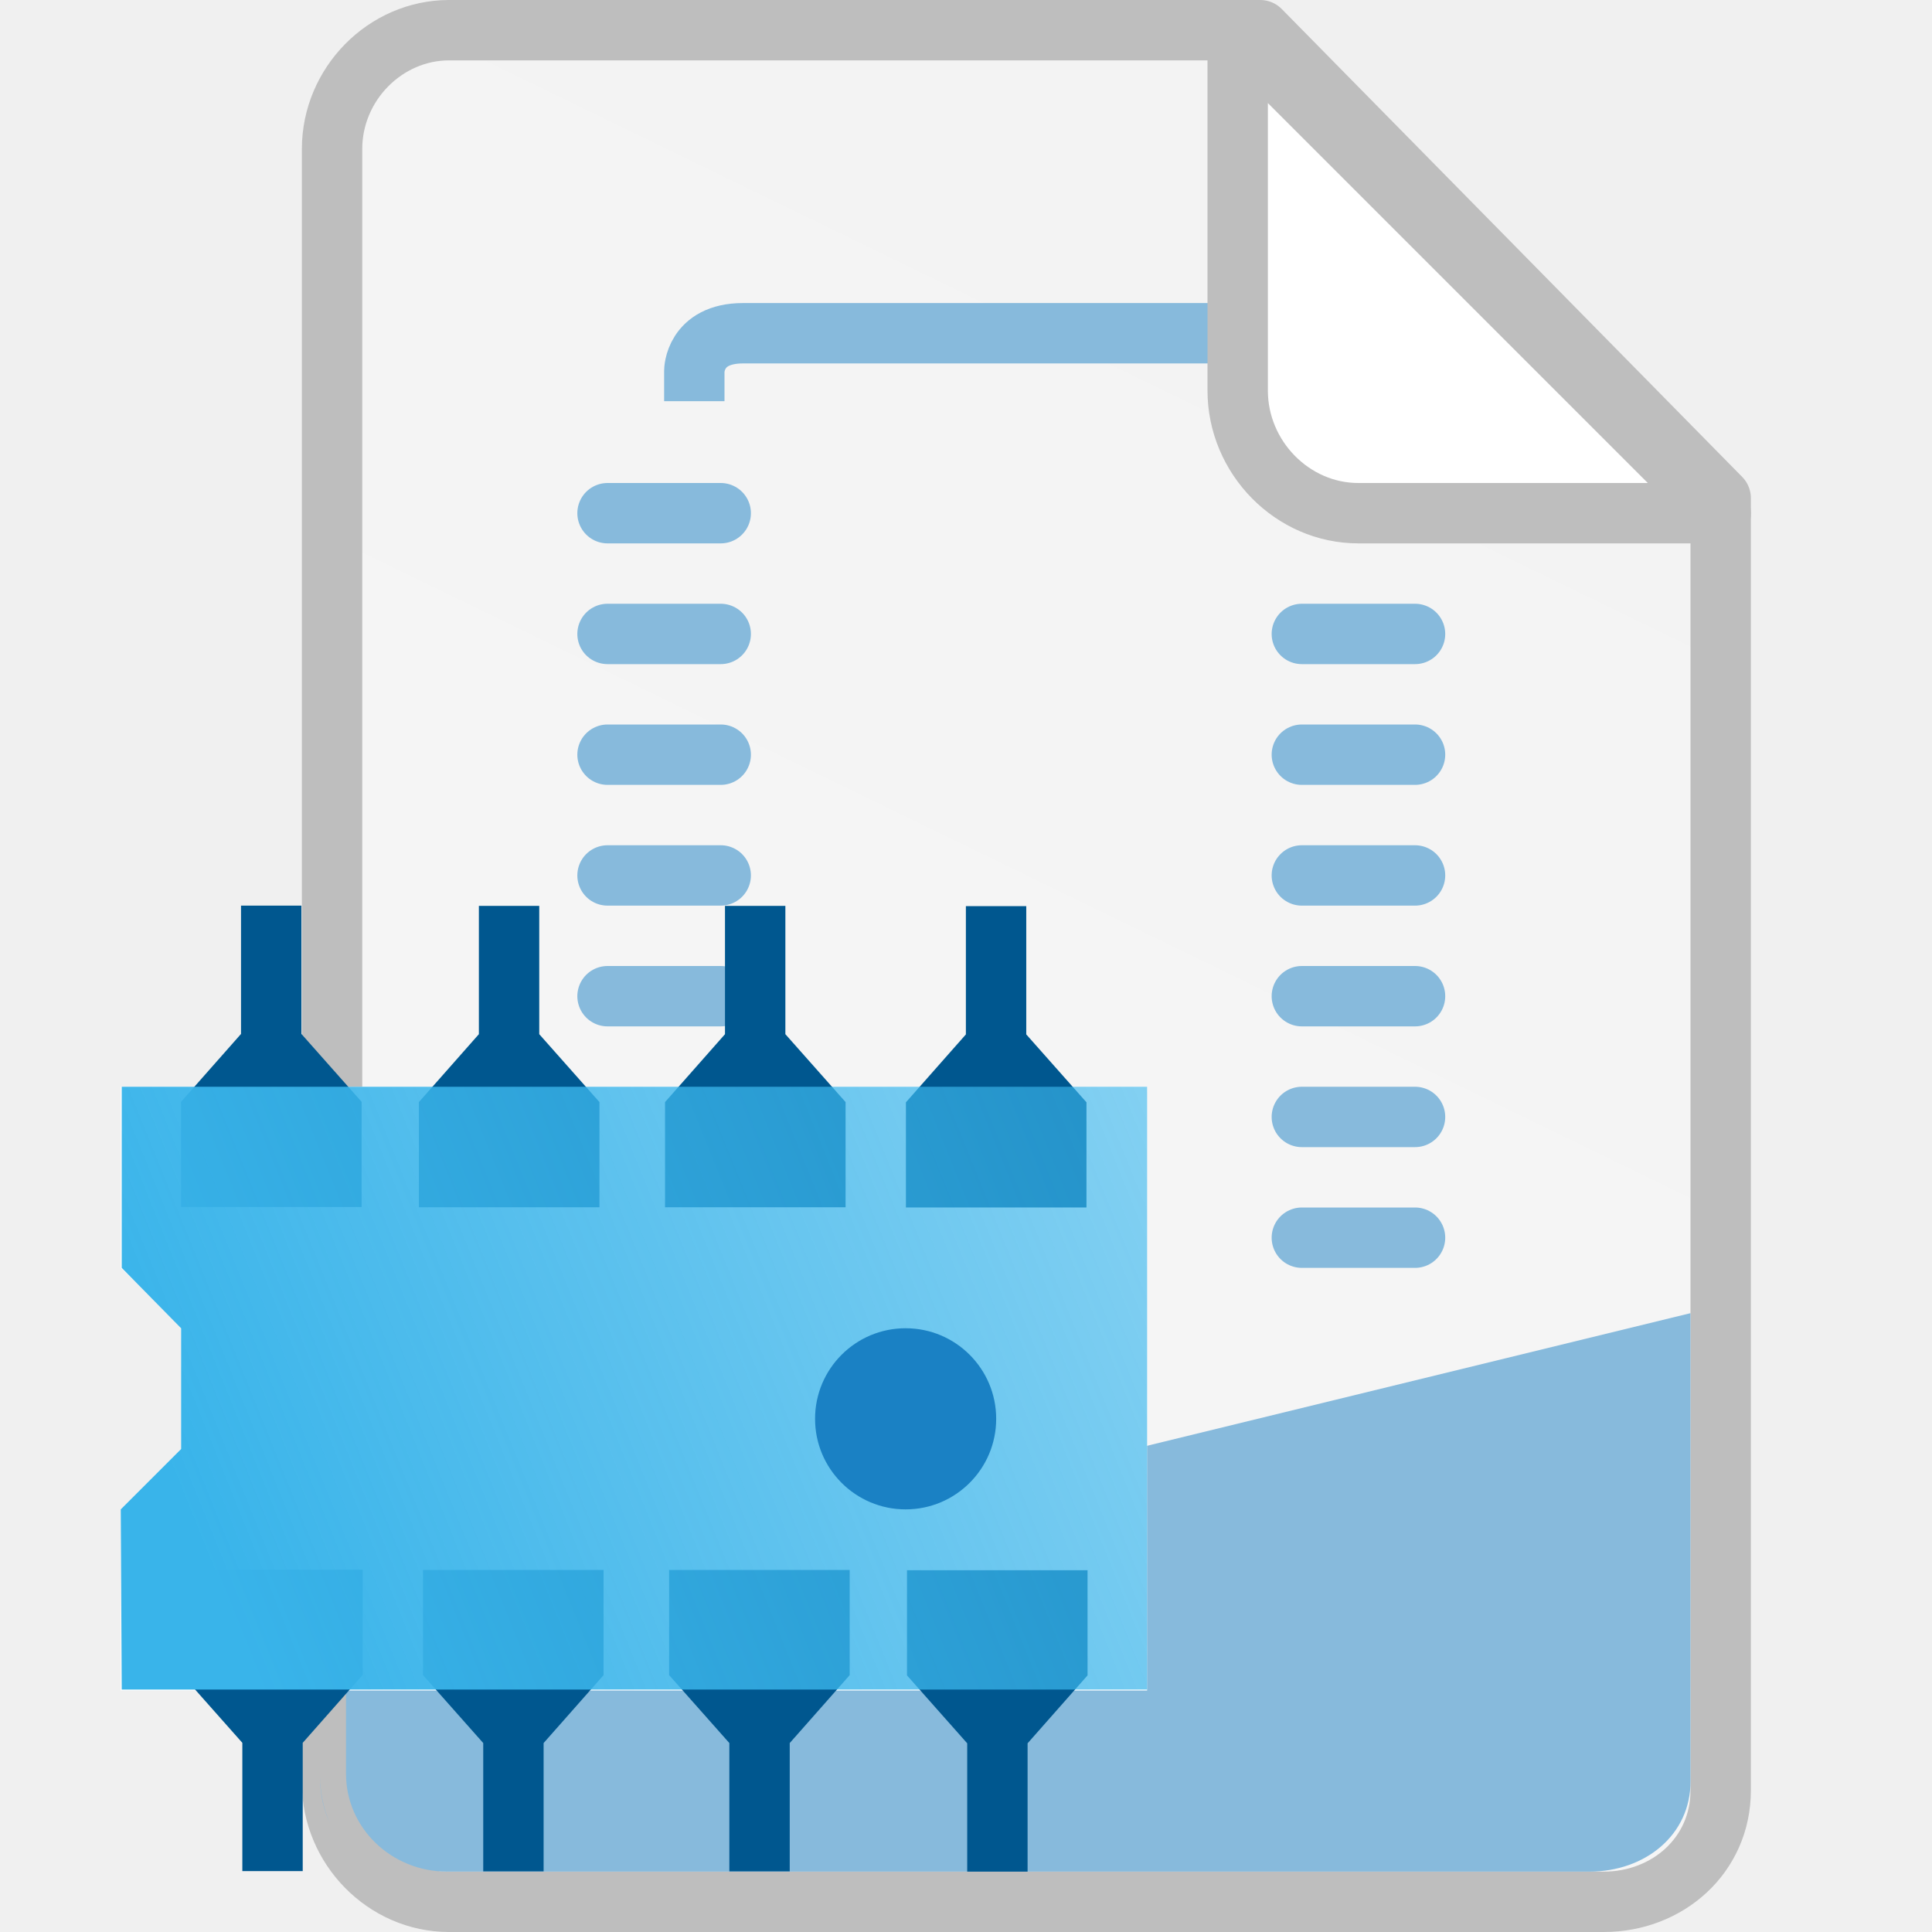
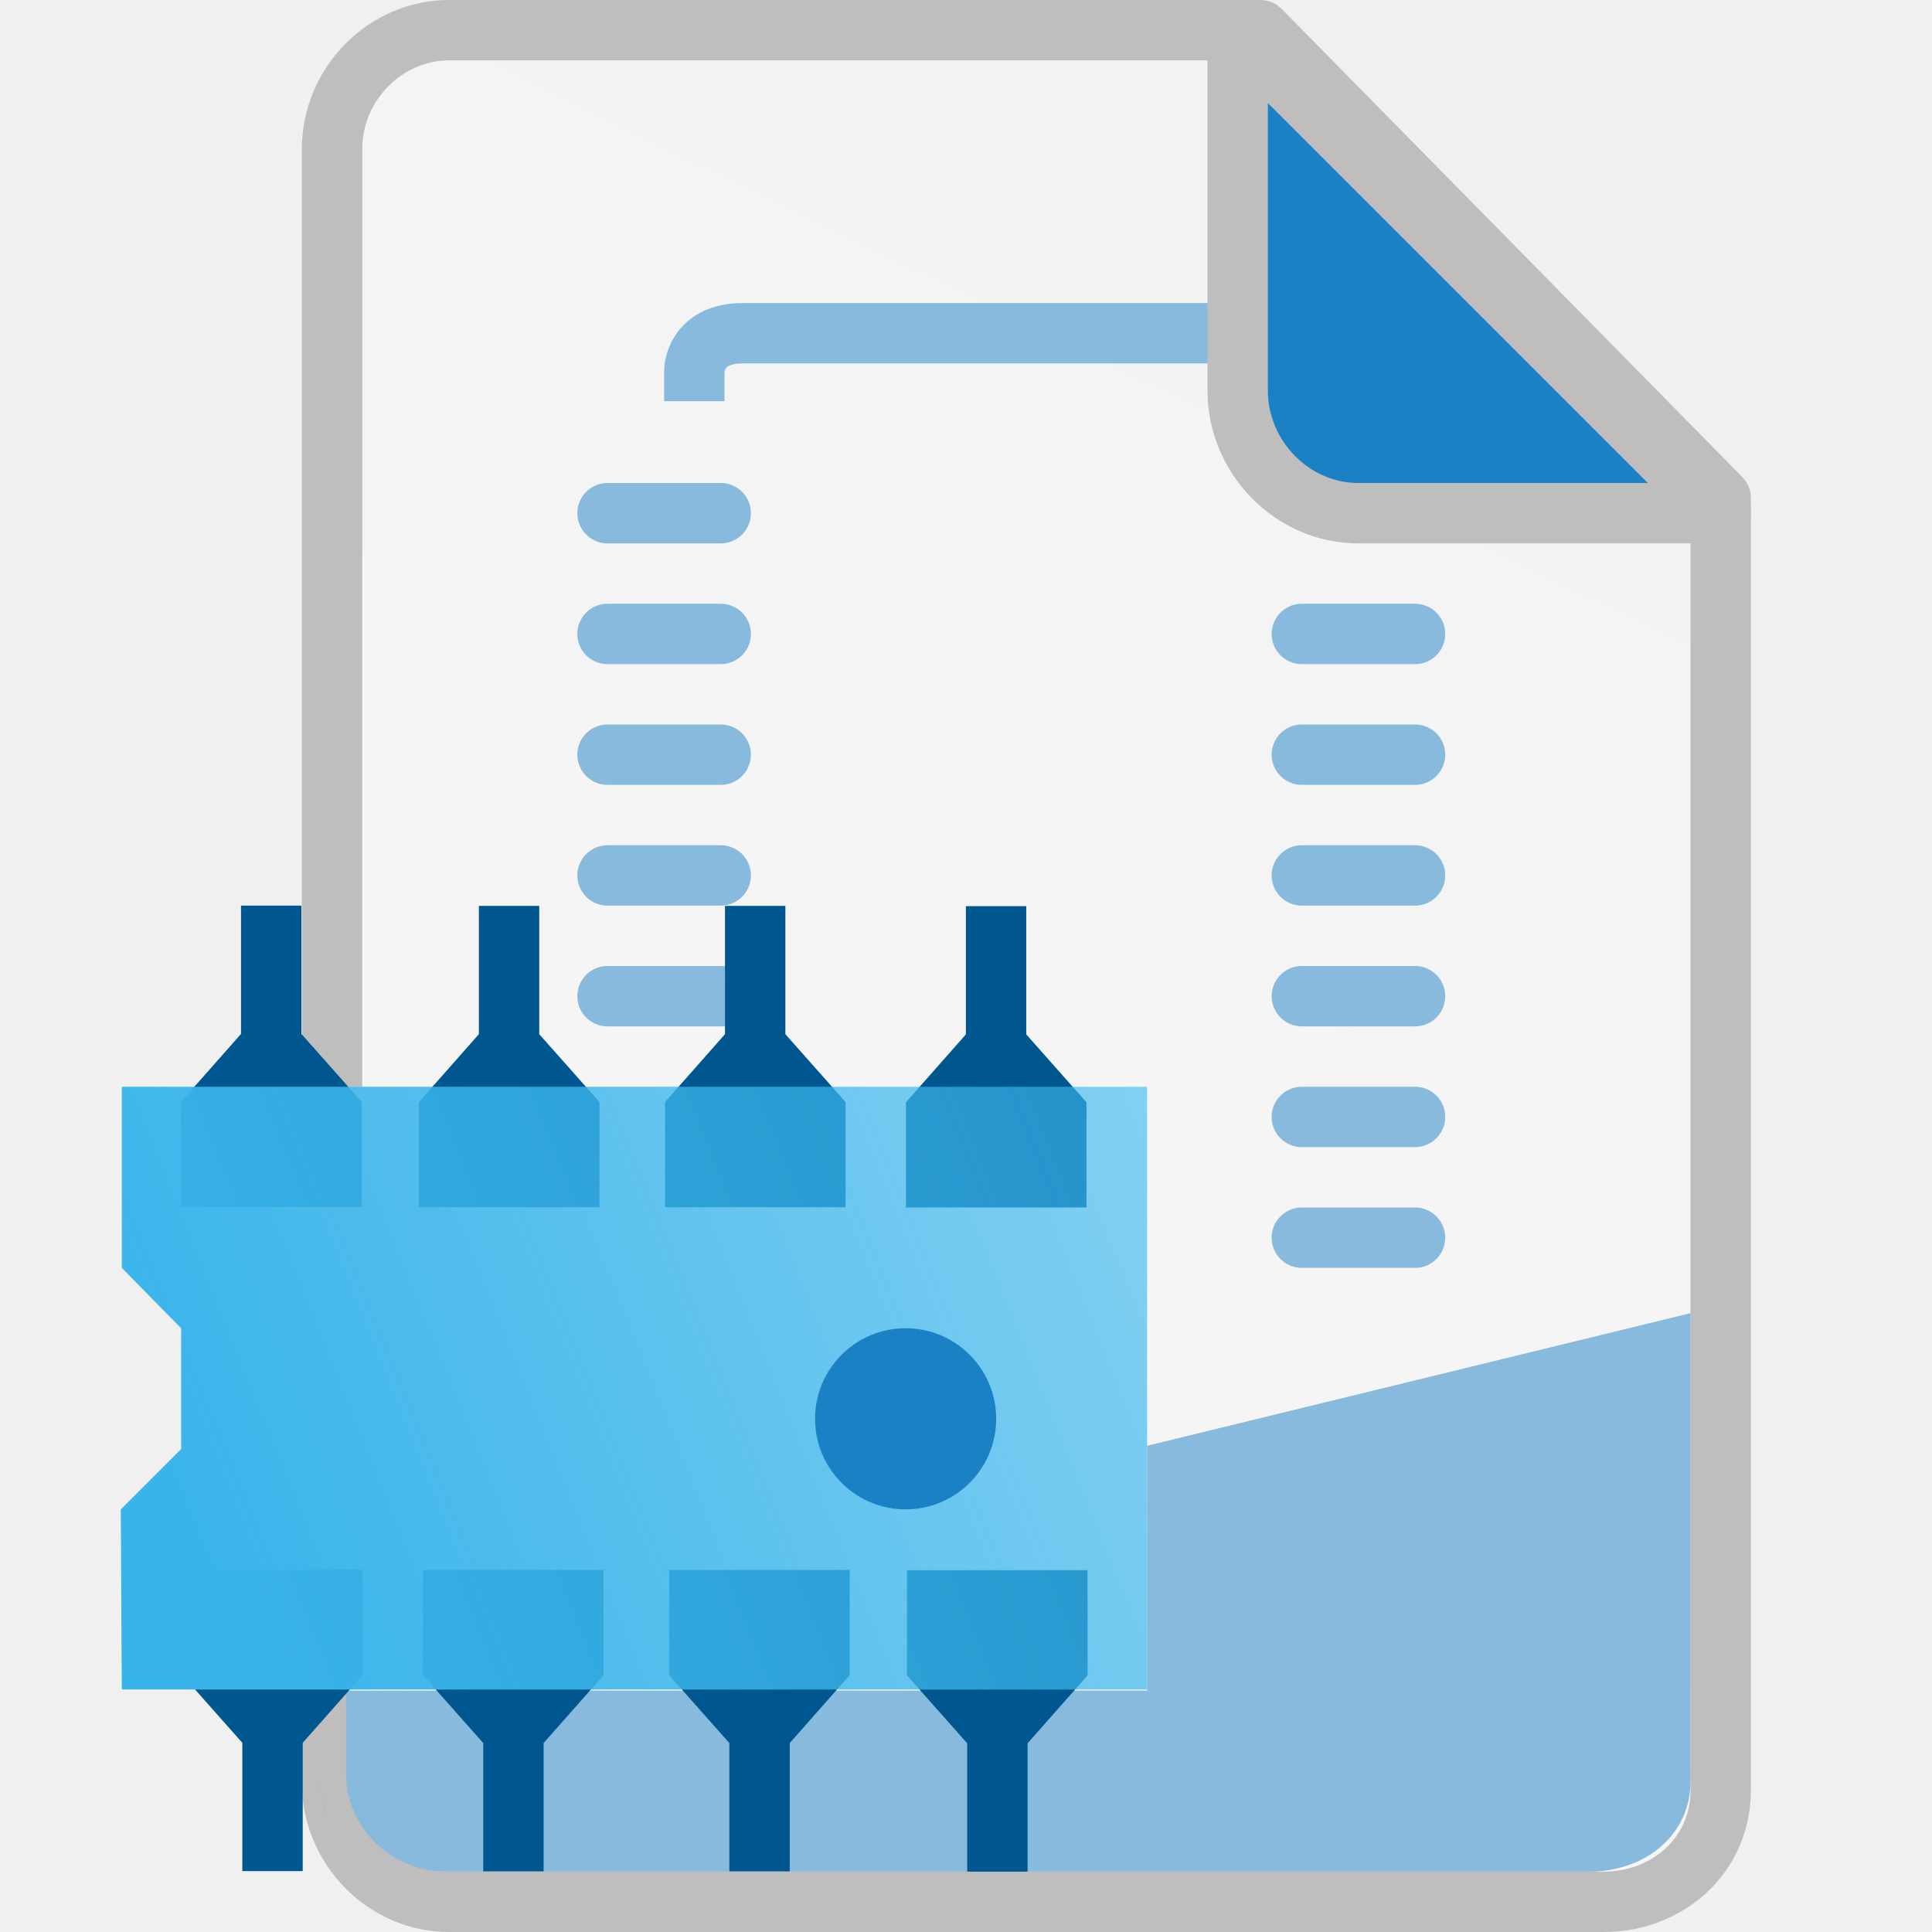
<svg xmlns="http://www.w3.org/2000/svg" xmlns:xlink="http://www.w3.org/1999/xlink" id="Слой_1" data-name="Слой 1" viewBox="0 0 32 32" version="1.1" width="32" height="32">
  <defs id="defs159429">
    <style id="style159427">.cls-1{fill:#1a81c4;}</style>
    <linearGradient xlink:href="#radialGradient1350" id="linearGradient5941" gradientUnits="userSpaceOnUse" gradientTransform="matrix(1.803461,0,0,1.83271,176.3104,139.9964)" x1="-160.867" y1="118.533" x2="-67.733" y2="-76.2" />
    <radialGradient id="radialGradient1350" cx="50.009" cy="23.272" r="28.023" gradientTransform="matrix(0,-0.4596185,0.818261,0,80.07145,-81.23916)" gradientUnits="userSpaceOnUse">
      <stop offset="0" stop-color="#2b4bed" id="stop1346" style="stop-color:#ffffff;stop-opacity:1" />
      <stop offset="1" stop-color="#2b2fb7" id="stop1348" style="stop-color:#f3f3f3;stop-opacity:1" />
    </radialGradient>
    <radialGradient id="radialGradient1350-3" cx="50.009" cy="23.272" r="28.023" gradientTransform="matrix(0,-0.4596185,0.818261,0,80.07145,-81.23916)" gradientUnits="userSpaceOnUse">
      <stop offset="0" stop-color="#2b4bed" id="stop1346-6" style="stop-color:#ffffff;stop-opacity:1" />
      <stop offset="1" stop-color="#2b2fb7" id="stop1348-7" style="stop-color:#f3f3f3;stop-opacity:1" />
    </radialGradient>
    <linearGradient xlink:href="#linearGradient2468" id="linearGradient2470" x1="-8.467" y1="-105.833" x2="78.317" y2="-137.583" gradientUnits="userSpaceOnUse" gradientTransform="matrix(2.054918,0,0,1.86227,22.07809,298.1698)" />
    <linearGradient id="linearGradient2468">
      <stop style="stop-color:#39b4ea;stop-opacity:1;" offset="0" id="stop2464" />
      <stop style="stop-color:#39b4ea;stop-opacity:0;" offset="1" id="stop2466" />
    </linearGradient>
  </defs>
  <g id="g45155" transform="matrix(0.25,0,0,0.25,2,0)">
    <path id="path5939" style="fill:url(#linearGradient5941);fill-opacity:1;stroke:#bebebe;stroke-width:4;stroke-linecap:square;stroke-linejoin:round;stroke-miterlimit:4;stroke-dasharray:none;stroke-dashoffset:0;stroke-opacity:1;paint-order:normal" d="m 21.747,2 h 53.747 L 106,33 v 85.619 C 106,122.917 102.482,126 98.253,126 H 21.747 C 17.518,126 14,122.425 14,118.127 V 9.873 C 14,5.575 17.518,2.005 21.747,2 Z" />
    <path style="fill:none;stroke:#87badc;stroke-width:4;stroke-linecap:square;stroke-miterlimit:4;stroke-dasharray:none;stroke-opacity:1;paint-order:fill markers stroke" d="m 38,24.578 c 0,0 0,-2.5 3.229,-2.5 h 39.82" id="path880" />
    <path id="path5956" style="fill:#87badc;fill-opacity:1;stroke:none;stroke-width:0.372;stroke-linecap:square;stroke-linejoin:round;stroke-miterlimit:4;stroke-dasharray:none;stroke-dashoffset:0;stroke-opacity:1;paint-order:normal" d="m 104,87 -89.075,21.738 v 8.787 c 0,3.578 3,6.475 6.705,6.475 h 75.666 c 3.704,0 6.725,-2.435 6.705,-6.013 z m -90.788,30.696 v 0.172 c 0,1.048 0.236,2.038 0.644,2.937 -0.411,-0.959 -0.644,-2.007 -0.644,-3.109 z" />
    <path style="fill:none;fill-opacity:1;stroke:#87badc;stroke-width:4;stroke-linecap:round;stroke-linejoin:round;stroke-miterlimit:4;stroke-dasharray:none;stroke-opacity:1;paint-order:fill markers stroke" d="m 39.75,34 h -7.5" id="path5251-4" />
    <path style="color:#000000;font-style:normal;font-variant:normal;font-weight:normal;font-stretch:normal;font-size:medium;line-height:normal;font-family:sans-serif;font-variant-ligatures:normal;font-variant-position:normal;font-variant-caps:normal;font-variant-numeric:normal;font-variant-alternates:normal;font-variant-east-asian:normal;font-feature-settings:normal;font-variation-settings:normal;text-indent:0;text-align:start;text-decoration:none;text-decoration-line:none;text-decoration-style:solid;text-decoration-color:#000000;letter-spacing:normal;word-spacing:normal;text-transform:none;writing-mode:lr-tb;direction:ltr;text-orientation:mixed;dominant-baseline:auto;baseline-shift:baseline;text-anchor:start;white-space:normal;shape-padding:0;shape-margin:0;inline-size:0;clip-rule:nonzero;display:inline;overflow:visible;visibility:visible;isolation:auto;mix-blend-mode:normal;color-interpolation:sRGB;color-interpolation-filters:linearRGB;solid-color:#000000;solid-opacity:1;vector-effect:none;fill:#000000;fill-opacity:0;fill-rule:nonzero;stroke:none;stroke-width:2.607;stroke-linecap:round;stroke-linejoin:miter;stroke-miterlimit:4;stroke-dasharray:none;stroke-dashoffset:0;stroke-opacity:1;paint-order:fill markers stroke;color-rendering:auto;image-rendering:auto;shape-rendering:auto;text-rendering:auto;enable-background:accumulate;stop-color:#000000" d="m 52.509,22.789 h 29.564 c 0.546,0 0.985,0.439 0.985,0.985 v 13.796 c 0,0.546 -0.44,0.985 -0.985,0.985 H 52.509 c -0.546,0 -0.985,-0.439 -0.985,-0.985 V 23.774 c 0,-0.546 0.439,-0.985 0.985,-0.985 z" id="path6035" />
    <path style="fill:none;fill-opacity:1;stroke:#87badc;stroke-width:4;stroke-linecap:round;stroke-linejoin:round;stroke-miterlimit:4;stroke-dasharray:none;stroke-opacity:1;paint-order:fill markers stroke" d="M 86.5,31 H 79" id="path1048" />
    <path style="fill:none;fill-opacity:1;stroke:#87badc;stroke-width:4;stroke-linecap:round;stroke-linejoin:round;stroke-miterlimit:4;stroke-dasharray:none;stroke-opacity:1;paint-order:fill markers stroke" d="m 39.75,42 h -7.5" id="path1050" />
    <path style="fill:none;fill-opacity:1;stroke:#87badc;stroke-width:4;stroke-linecap:round;stroke-linejoin:round;stroke-miterlimit:4;stroke-dasharray:none;stroke-opacity:1;paint-order:fill markers stroke" d="m 85.75,42 h -7.5" id="path1052" />
    <path style="fill:none;fill-opacity:1;stroke:#87badc;stroke-width:4;stroke-linecap:round;stroke-linejoin:round;stroke-miterlimit:4;stroke-dasharray:none;stroke-opacity:1;paint-order:fill markers stroke" d="m 39.75,50 h -7.5" id="path1054" />
    <path style="fill:none;fill-opacity:1;stroke:#87badc;stroke-width:4;stroke-linecap:round;stroke-linejoin:round;stroke-miterlimit:4;stroke-dasharray:none;stroke-opacity:1;paint-order:fill markers stroke" d="m 85.75,50 h -7.5" id="path1056" />
    <path style="fill:none;fill-opacity:1;stroke:#87badc;stroke-width:4;stroke-linecap:round;stroke-linejoin:round;stroke-miterlimit:4;stroke-dasharray:none;stroke-opacity:1;paint-order:fill markers stroke" d="m 39.75,58 h -7.5" id="path1058" />
    <path style="fill:none;fill-opacity:1;stroke:#87badc;stroke-width:4;stroke-linecap:round;stroke-linejoin:round;stroke-miterlimit:4;stroke-dasharray:none;stroke-opacity:1;paint-order:fill markers stroke" d="m 85.75,58 h -7.5" id="path1060" />
    <path style="fill:none;fill-opacity:1;stroke:#87badc;stroke-width:4;stroke-linecap:round;stroke-linejoin:round;stroke-miterlimit:4;stroke-dasharray:none;stroke-opacity:1;paint-order:fill markers stroke" d="m 39.75,66 h -7.5" id="path1062" />
    <path style="fill:none;fill-opacity:1;stroke:#87badc;stroke-width:4;stroke-linecap:round;stroke-linejoin:round;stroke-miterlimit:4;stroke-dasharray:none;stroke-opacity:1;paint-order:fill markers stroke" d="m 85.75,66 h -7.5" id="path1064" />
    <path style="fill:none;fill-opacity:1;stroke:#87badc;stroke-width:4;stroke-linecap:round;stroke-linejoin:round;stroke-miterlimit:4;stroke-dasharray:none;stroke-opacity:1;paint-order:fill markers stroke" d="m 85.75,74 h -7.5" id="path1068" />
    <path style="fill:none;fill-opacity:1;stroke:#87badc;stroke-width:4;stroke-linecap:round;stroke-linejoin:round;stroke-miterlimit:4;stroke-dasharray:none;stroke-opacity:1;paint-order:fill markers stroke" d="m 85.75,82 h -7.5" id="path1072" />
    <g id="g2446" transform="matrix(1.86227,0,0,1.86227,22.38327,294.4452)" />
-     <path id="path5943" style="fill:#ffffff;fill-opacity:1;stroke:#bebebe;stroke-width:4;stroke-linecap:square;stroke-linejoin:round;stroke-miterlimit:4;stroke-dasharray:none;stroke-dashoffset:0;stroke-opacity:1;paint-order:normal" d="M 74,2 V 25.873 c 0,4.437 3.632,8.133 8,8.127 h 24 z" />
+     <path id="path5943" style="fill:#1a81c4;fill-opacity:1;stroke:#bebebe;stroke-width:4;stroke-linecap:square;stroke-linejoin:round;stroke-miterlimit:4;stroke-dasharray:none;stroke-dashoffset:0;stroke-opacity:1;paint-order:normal" d="M 74,2 V 25.873 c 0,4.437 3.632,8.133 8,8.127 h 24 z" />
    <g id="g45763">
      <path style="fill:none;fill-opacity:1;stroke:#87badc;stroke-width:3;stroke-linecap:round;stroke-linejoin:round;stroke-miterlimit:4;stroke-dasharray:none;stroke-opacity:1;paint-order:fill markers stroke" d="M 41,74.5 H 33.5" id="path1070" />
      <path style="fill:none;fill-opacity:1;stroke:#87badc;stroke-width:3;stroke-linecap:round;stroke-linejoin:round;stroke-miterlimit:4;stroke-dasharray:none;stroke-opacity:1;paint-order:fill markers stroke" d="M 41,81.5 H 33.5" id="path1074" />
      <path style="fill:none;fill-opacity:1;stroke:#87badc;stroke-width:3;stroke-linecap:round;stroke-linejoin:round;stroke-miterlimit:4;stroke-dasharray:none;stroke-opacity:1;paint-order:fill markers stroke" d="M 41,88.5 H 33.5" id="path1078" />
      <path id="path1082" style="fill:#ffffff;fill-opacity:1;stroke:none;stroke-width:0.369;stroke-linecap:square;stroke-linejoin:round;stroke-miterlimit:4;stroke-dasharray:none;stroke-opacity:1;paint-order:fill markers stroke" d="m 0,72 68,-5e-6 V 112 H 0 v -12 l 4,-4 5e-7,-8.211 L 0,84 Z" />
      <g id="g2452" transform="matrix(1.86227,0,0,1.86227,22.38327,301.8943)">
        <g id="g1133" />
        <g id="g1143">
          <g id="g73">
            <g id="g45547-2" transform="rotate(180,5.704214,-113.2458)">
              <path id="path5854-9" style="fill:#00578f;fill-opacity:1;stroke:none;stroke-width:1.074;stroke-linecap:round;stroke-linejoin:round;stroke-miterlimit:4;stroke-dasharray:none;stroke-dashoffset:0;stroke-opacity:1;paint-order:normal" d="m -4.544,-120.243 7e-7,-3.742 -2.142,-2.416 v -4.564 h -2.148 v 4.564 l -2.133,2.416 0,3.742 z" />
              <path id="path5854-9-0" style="fill:#00578f;fill-opacity:1;stroke:none;stroke-width:1.074;stroke-linecap:round;stroke-linejoin:round;stroke-miterlimit:4;stroke-dasharray:none;stroke-dashoffset:0;stroke-opacity:1;paint-order:normal" d="m 3.918,-120.234 7e-7,-3.742 -2.142,-2.416 v -4.564 h -2.148 v 4.564 l -2.133,2.416 -7e-7,3.742 z" />
              <path id="path5854-9-9" style="fill:#00578f;fill-opacity:1;stroke:none;stroke-width:1.074;stroke-linecap:round;stroke-linejoin:round;stroke-miterlimit:4;stroke-dasharray:none;stroke-dashoffset:0;stroke-opacity:1;paint-order:normal" d="m 12.674,-120.234 1e-6,-3.742 -2.142,-2.416 v -4.564 H 8.384 v 4.564 l -2.133,2.416 -7e-7,3.742 z" />
              <path id="path5854-9-3" style="fill:#00578f;fill-opacity:1;stroke:none;stroke-width:1.074;stroke-linecap:round;stroke-linejoin:round;stroke-miterlimit:4;stroke-dasharray:none;stroke-dashoffset:0;stroke-opacity:1;paint-order:normal" d="m 21.244,-120.226 10e-7,-3.742 -2.142,-2.416 v -4.564 h -2.148 v 4.564 l -2.133,2.416 v 3.742 z" />
            </g>
            <g id="g45547-2-6" transform="translate(1.093298,1.073303)">
              <path id="path5854-9-06" style="fill:#00578f;fill-opacity:1;stroke:none;stroke-width:1.074;stroke-linecap:round;stroke-linejoin:round;stroke-miterlimit:4;stroke-dasharray:none;stroke-dashoffset:0;stroke-opacity:1;paint-order:normal" d="m -4.544,-120.243 7e-7,-3.742 -2.142,-2.416 v -4.564 h -2.148 v 4.564 l -2.133,2.416 v 3.742 z" />
              <path id="path5854-9-0-2" style="fill:#00578f;fill-opacity:1;stroke:none;stroke-width:1.074;stroke-linecap:round;stroke-linejoin:round;stroke-miterlimit:4;stroke-dasharray:none;stroke-dashoffset:0;stroke-opacity:1;paint-order:normal" d="m 3.918,-120.234 7e-7,-3.742 -2.142,-2.416 v -4.564 h -2.148 v 4.564 l -2.133,2.416 -7e-7,3.742 z" />
              <path id="path5854-9-9-6" style="fill:#00578f;fill-opacity:1;stroke:none;stroke-width:1.074;stroke-linecap:round;stroke-linejoin:round;stroke-miterlimit:4;stroke-dasharray:none;stroke-dashoffset:0;stroke-opacity:1;paint-order:normal" d="m 12.674,-120.234 1e-6,-3.742 -2.142,-2.416 v -4.564 H 8.384 v 4.564 l -2.133,2.416 -7e-7,3.742 z" />
              <path id="path5854-9-3-1" style="fill:#00578f;fill-opacity:1;stroke:none;stroke-width:1.074;stroke-linecap:round;stroke-linejoin:round;stroke-miterlimit:4;stroke-dasharray:none;stroke-dashoffset:0;stroke-opacity:1;paint-order:normal" d="m 21.244,-120.226 10e-7,-3.742 -2.142,-2.416 v -4.564 h -2.148 v 4.564 l -2.133,2.416 v 3.742 z" />
            </g>
          </g>
        </g>
      </g>
      <path id="path5852" style="fill:url(#linearGradient2470);fill-opacity:1;stroke:none;stroke-width:0.369;stroke-linecap:square;stroke-linejoin:round;stroke-miterlimit:4;stroke-dasharray:none;stroke-opacity:1;paint-order:fill markers stroke" d="M 0.065,72 H 68 V 111.938 H 0.065 L 0,100 4,96 4,88 0.065,84 Z" />
      <circle style="fill:#1a81c4;fill-opacity:1;stroke:none;stroke-width:0.945;stroke-linecap:round;stroke-linejoin:round;stroke-miterlimit:4;stroke-dasharray:none;stroke-opacity:1;paint-order:fill markers stroke" id="path2462" cx="52" cy="94" r="6" />
    </g>
  </g>
</svg>
